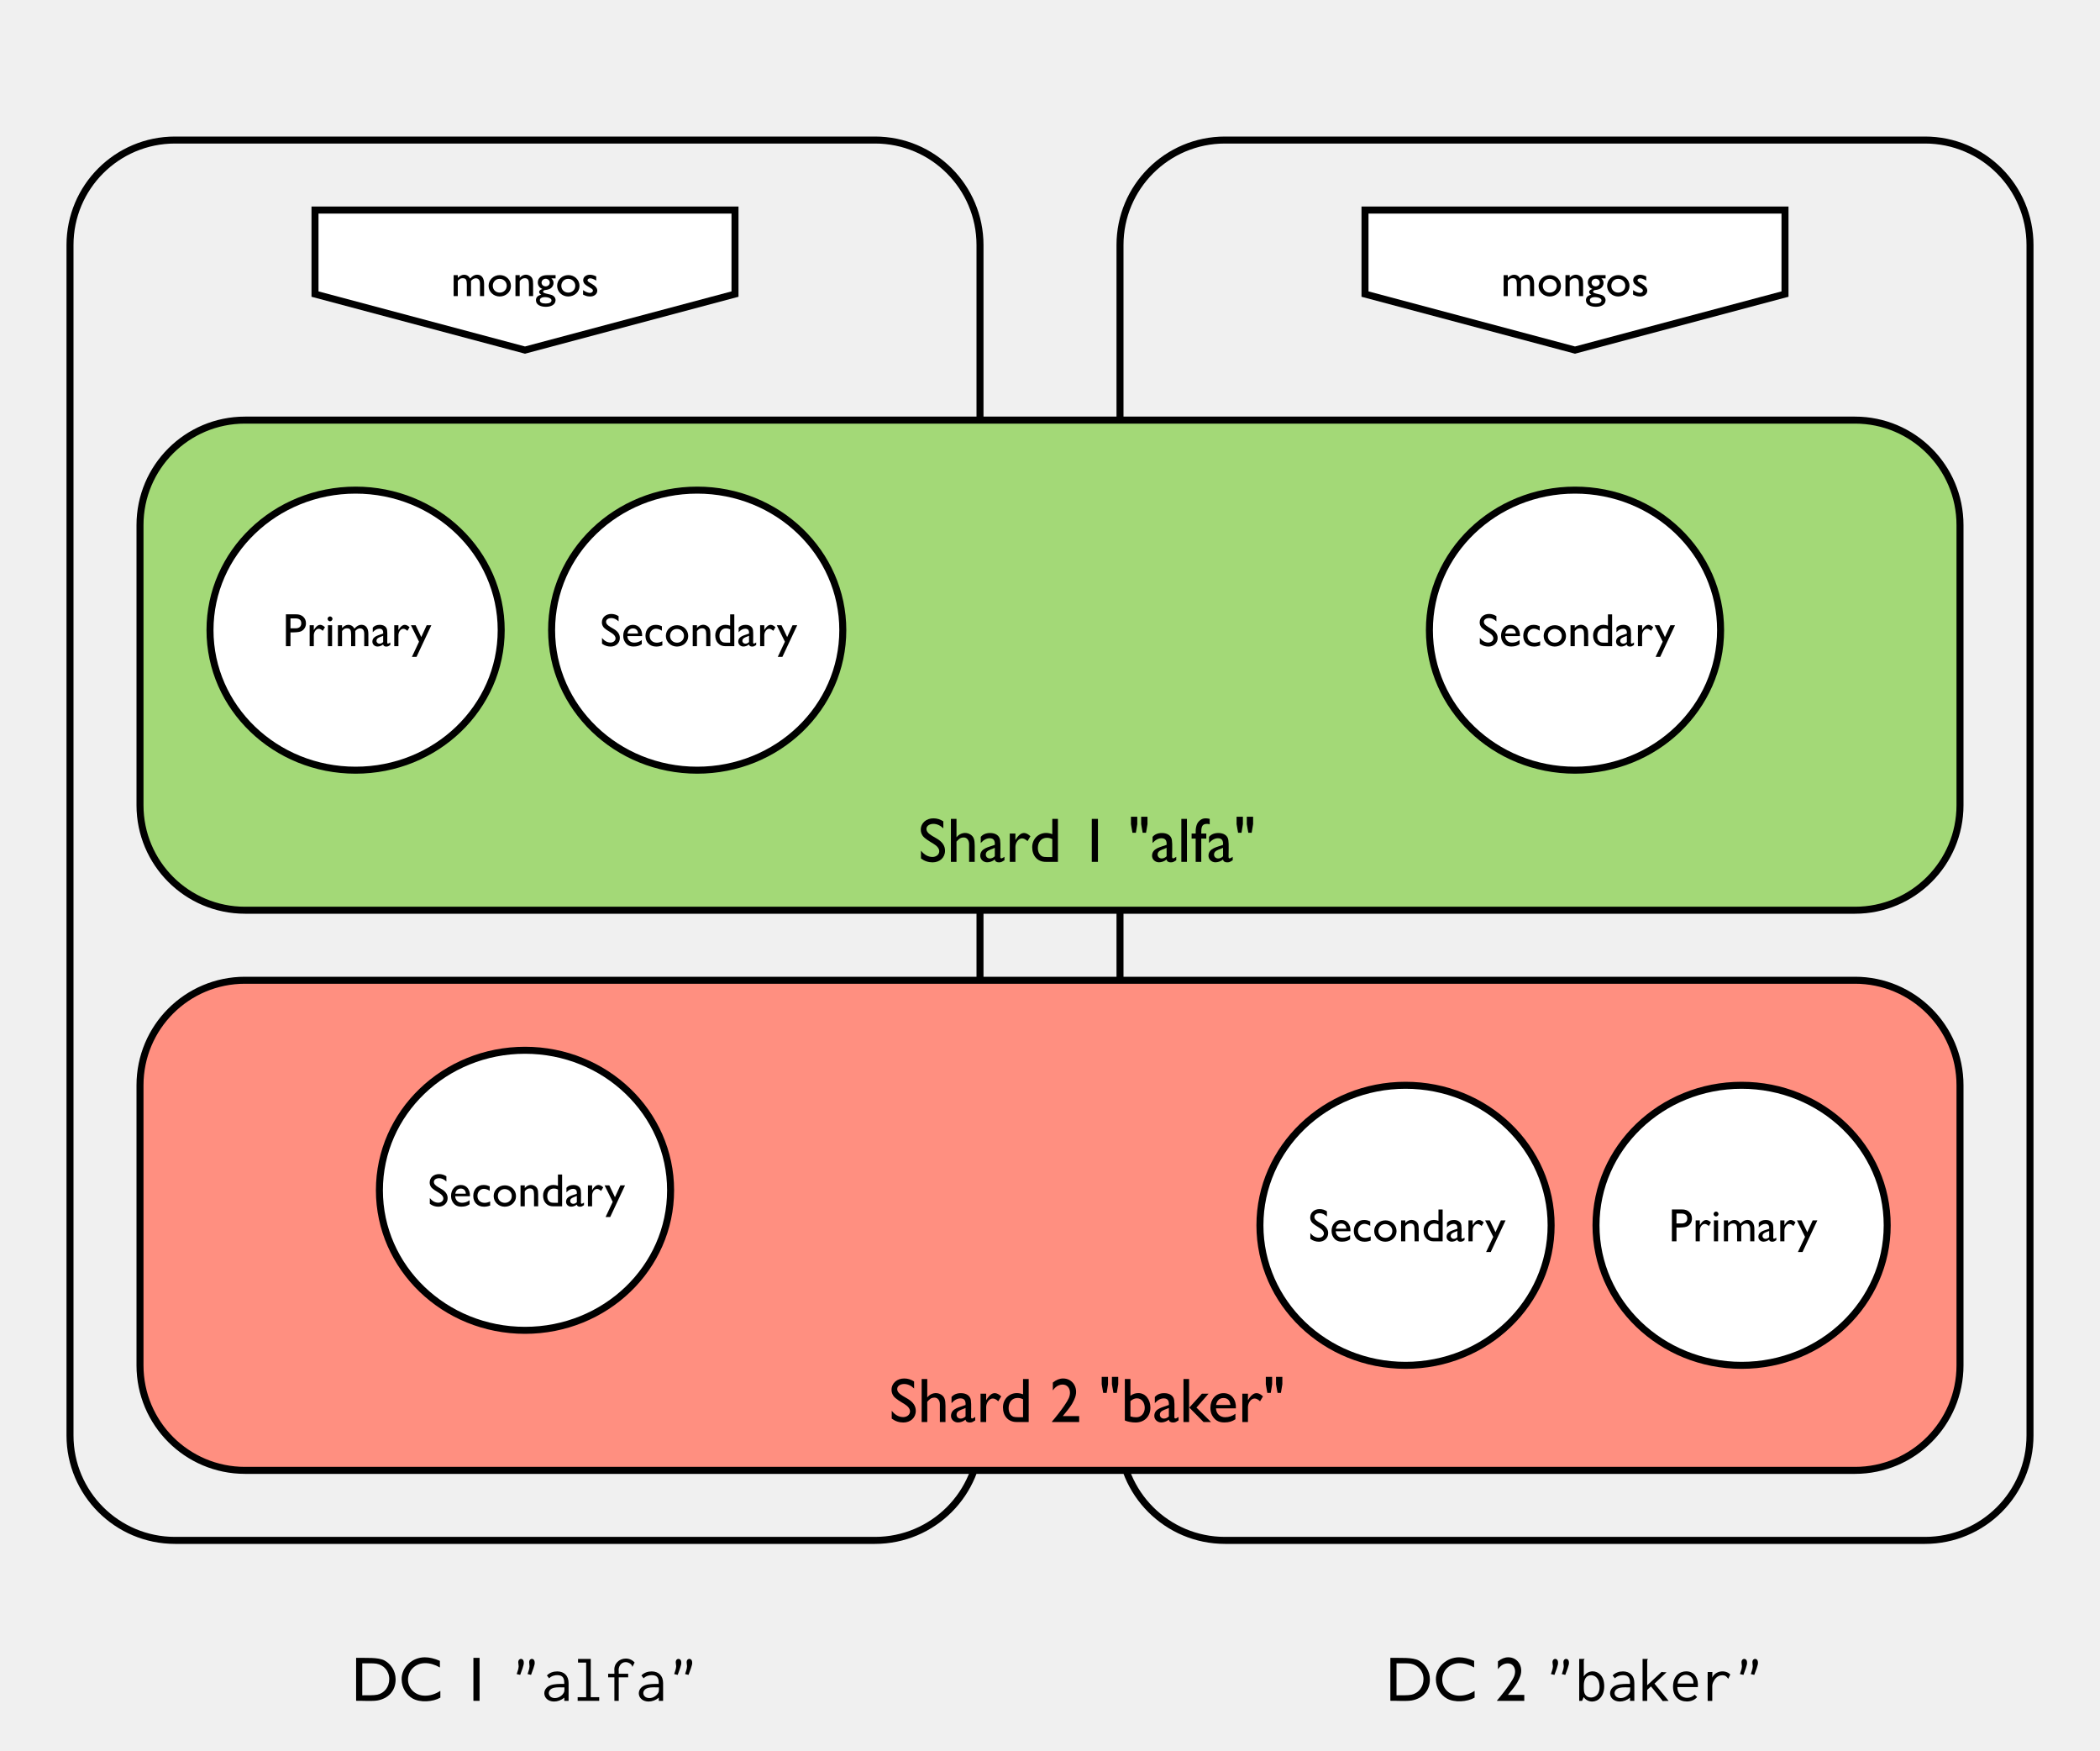
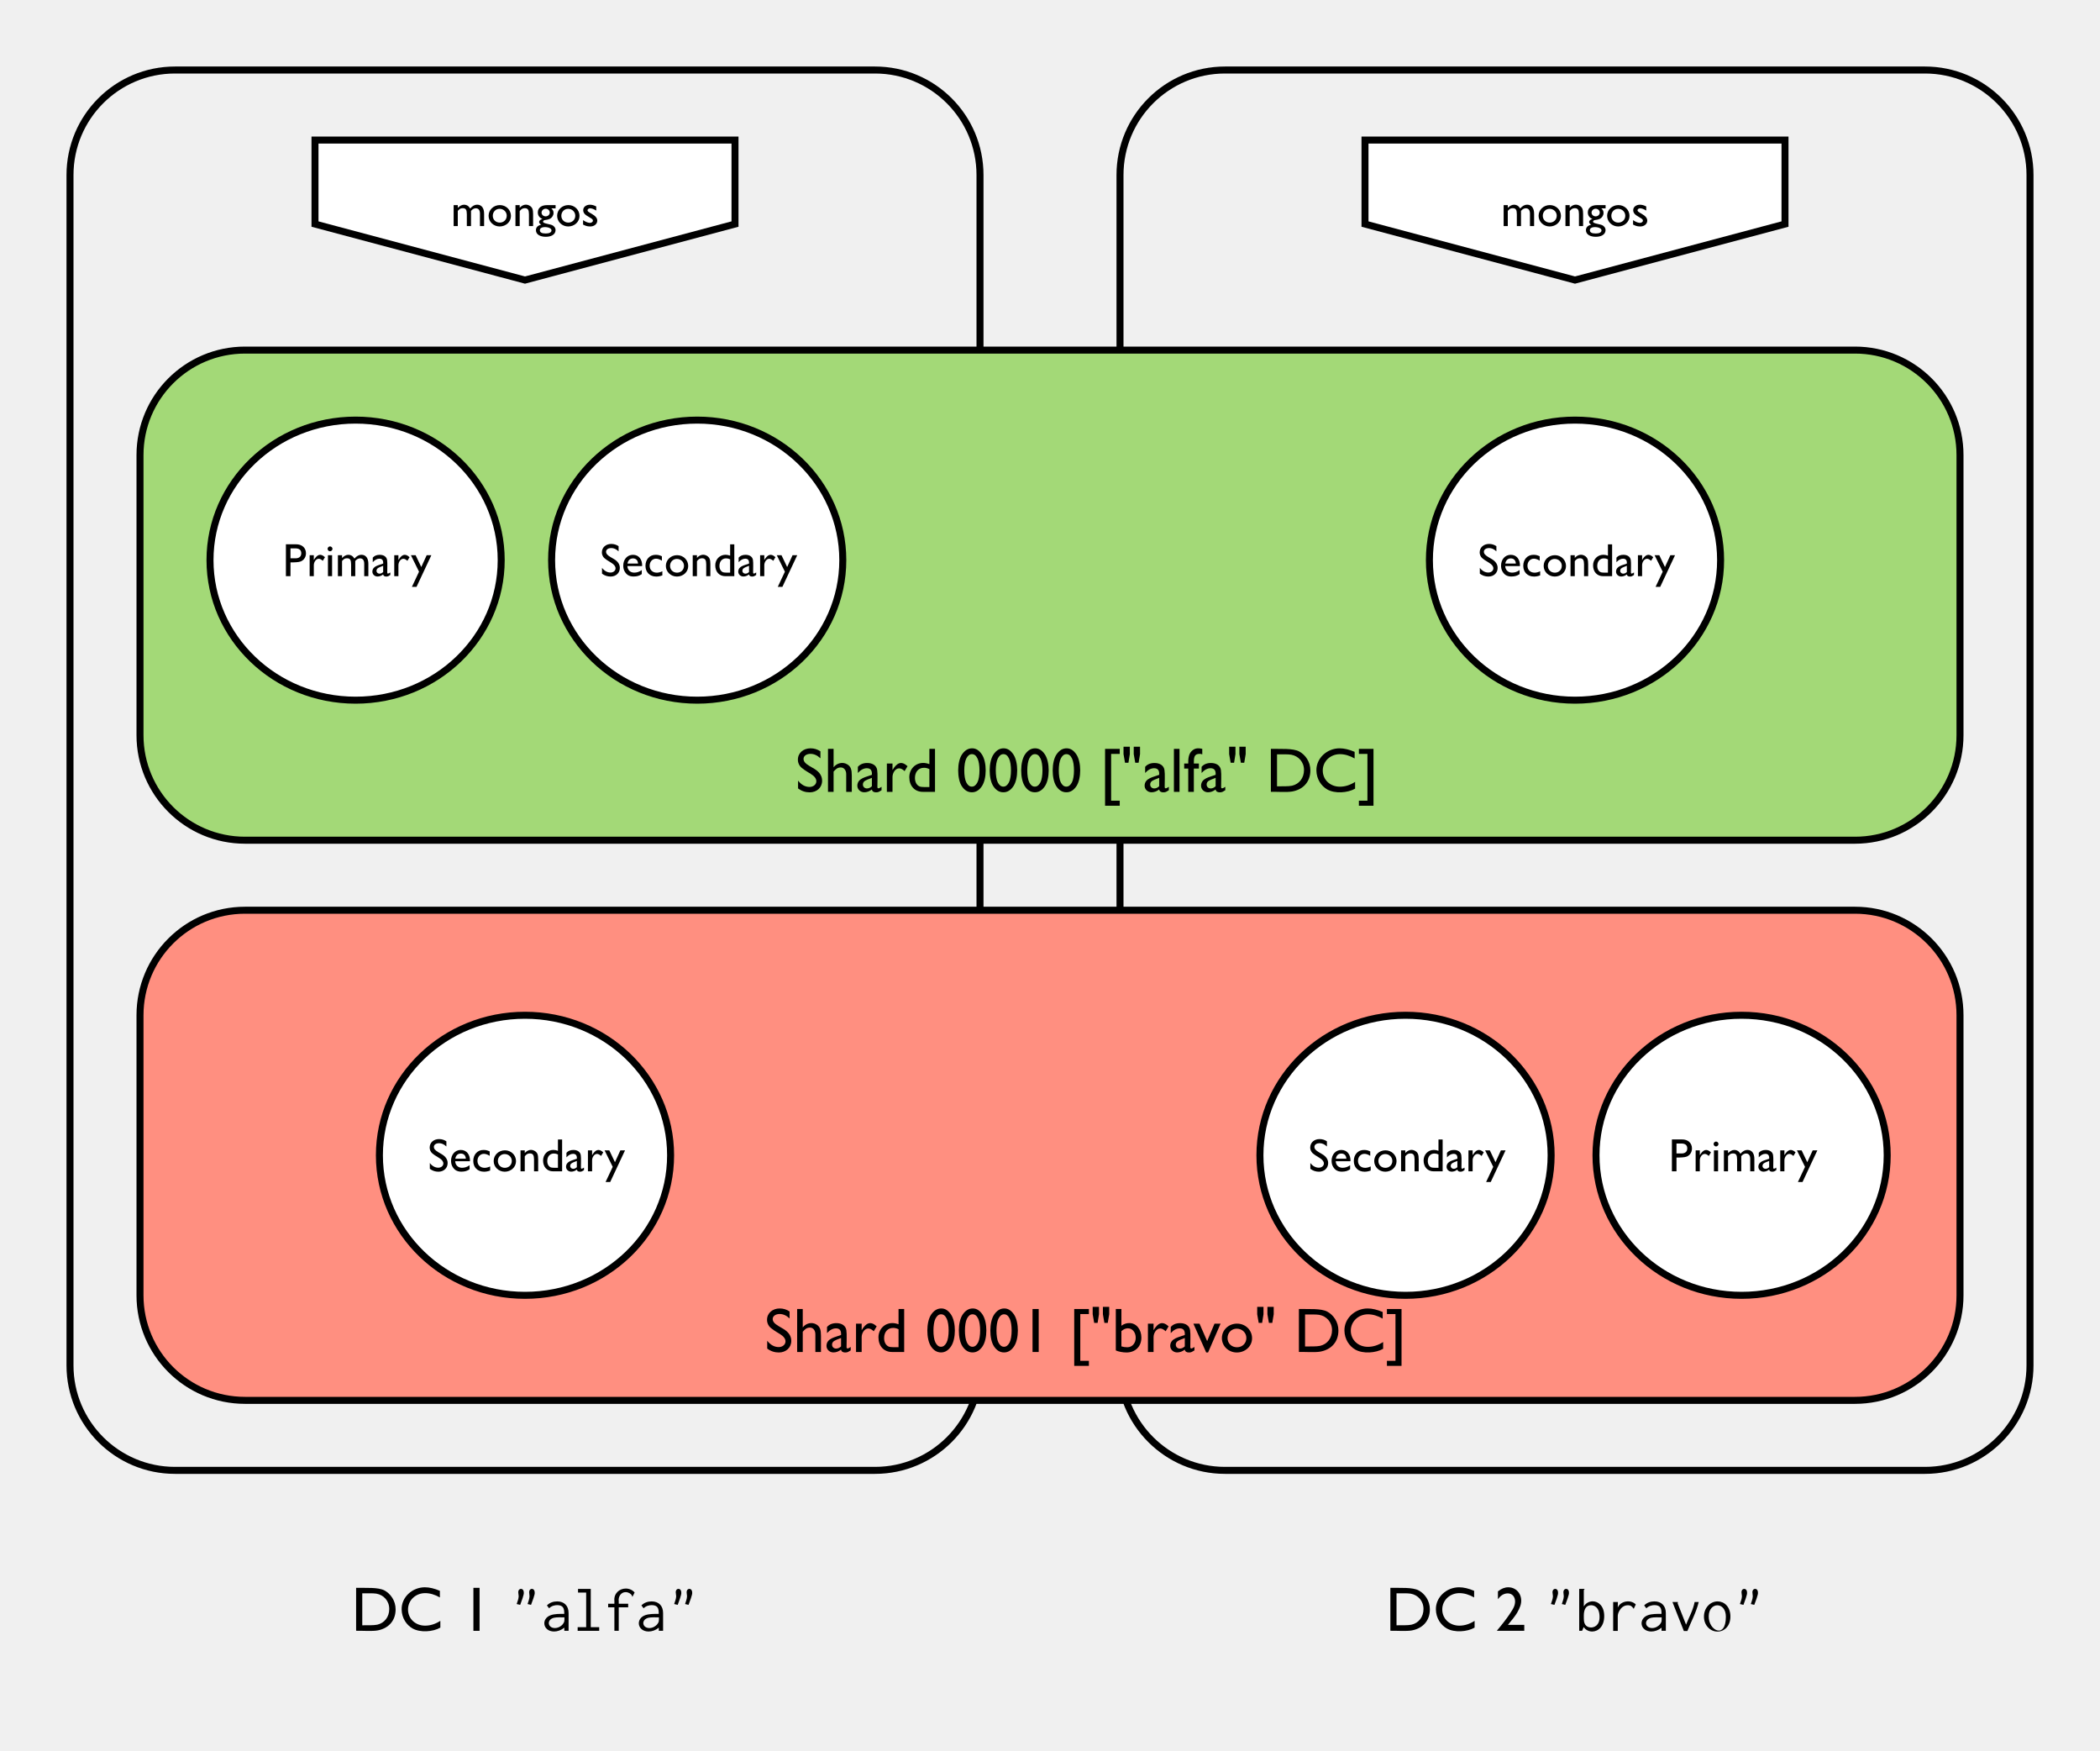
- <svg xmlns="http://www.w3.org/2000/svg" xmlns:xlink="http://www.w3.org/1999/xlink" width="600" height="500">
-   <g transform="translate(0 0)">
+ <svg xmlns="http://www.w3.org/2000/svg" xmlns:ns1="lucid" xmlns:xlink="http://www.w3.org/1999/xlink" width="600" height="500">
+   <g transform="translate(0 -20)" ns1:page-tab-id="0_0">
    <path d="M250 40c16.57 0 30 13.43 30 30v340c0 16.57-13.43 30-30 30H50c-16.57 0-30-13.43-30-30V70c0-16.57 13.43-30 30-30z" stroke="#000" stroke-width="2" fill="none" />
-     <path d="M20 460h260v40H20z" fill="none" />
+     <path d="M20 460h260v40H20z" stroke="#000" stroke-opacity="0" stroke-width="2" fill="#fff" fill-opacity="0" />
    <use xlink:href="#a" transform="matrix(1,0,0,1,25,465) translate(75.37695 20.83172)" />
    <use xlink:href="#b" transform="matrix(1,0,0,1,25,465) translate(106.6221 20.83172)" />
    <use xlink:href="#c" transform="matrix(1,0,0,1,25,465) translate(120.623 20.83172)" />
    <path d="M550 40c16.57 0 30 13.43 30 30v340c0 16.57-13.43 30-30 30H350c-16.57 0-30-13.43-30-30V70c0-16.57 13.43-30 30-30z" stroke="#000" stroke-width="2" fill="none" />
-     <path d="M320 460h260v40H320z" fill="none" />
-     <use xlink:href="#a" transform="matrix(1,0,0,1,325,465) translate(70.87695 20.83172)" />
-     <use xlink:href="#d" transform="matrix(1,0,0,1,325,465) translate(102.1221 20.83172)" />
-     <use xlink:href="#e" transform="matrix(1,0,0,1,325,465) translate(116.123 20.83172)" />
+     <path d="M320 460h260v40H320z" stroke="#000" stroke-opacity="0" stroke-width="2" fill="#fff" fill-opacity="0" />
+     <use xlink:href="#d" transform="matrix(1,0,0,1,325,465) translate(70.87695 20.83172)" />
+     <use xlink:href="#e" transform="matrix(1,0,0,1,325,465) translate(102.1221 20.83172)" />
+     <use xlink:href="#f" transform="matrix(1,0,0,1,325,465) translate(116.123 20.83172)" />
    <path d="M90 60h120v24l-60 16-60-16z" stroke="#000" stroke-width="2" fill="#fff" />
-     <use xlink:href="#f" transform="matrix(1,0,0,1,95,65) translate(33.82487 19.58333)" />
+     <use xlink:href="#g" transform="matrix(1,0,0,1,95,65) translate(33.82487 19.58333)" />
    <path d="M390 60h120v24l-60 16-60-16z" stroke="#000" stroke-width="2" fill="#fff" />
-     <use xlink:href="#f" transform="matrix(1,0,0,1,395,65) translate(33.82487 19.58333)" />
-     <path d="M530 120c16.57 0 30 13.43 30 30v80c0 16.57-13.43 30-30 30H70c-16.57 0-30-13.43-30-30v-80c0-16.57 13.43-30 30-30z" stroke="#000" stroke-width="2" fill="#a3d977" />
-     <path d="M143.2 180c0 22.1-18.62 40-41.6 40S60 202.1 60 180s18.62-40 41.6-40 41.6 17.9 41.6 40z" stroke="#000" stroke-width="2" fill="#fff" />
-     <use xlink:href="#g" transform="matrix(1,0,0,1,65,145) translate(15.75651 39.58333)" />
-     <path d="M240.8 180c0 22.1-18.63 40-41.6 40-22.98 0-41.6-17.9-41.6-40s18.62-40 41.6-40c22.97 0 41.6 17.9 41.6 40z" stroke="#000" stroke-width="2" fill="#fff" />
-     <use xlink:href="#h" transform="matrix(1,0,0,1,162.5981,145) translate(8.819661 39.58333)" />
-     <path d="M491.6 180c0 22.1-18.62 40-41.6 40s-41.6-17.9-41.6-40 18.62-40 41.6-40 41.6 17.9 41.6 40z" stroke="#000" stroke-width="2" fill="#fff" />
-     <use xlink:href="#h" transform="matrix(1,0,0,1,413.4,145) translate(8.819661 39.58333)" />
-     <path d="M185.6 220h249.6v40H185.6z" fill="none" />
-     <use xlink:href="#i" transform="matrix(1,0,0,1,190.6,225) translate(71.74365 21.1875)" />
-     <use xlink:href="#j" transform="matrix(1,0,0,1,190.6,225) translate(117.7017 21.1875)" />
-     <use xlink:href="#k" transform="matrix(1,0,0,1,190.6,225) translate(131.7026 21.1875)" />
-     <path d="M530 280c16.57 0 30 13.43 30 30v80c0 16.57-13.43 30-30 30H70c-16.57 0-30-13.43-30-30v-80c0-16.57 13.43-30 30-30z" stroke="#000" stroke-width="2" fill="#ff8f80" />
-     <path d="M539.2 350c0 22.1-18.62 40-41.6 40S456 372.1 456 350s18.62-40 41.6-40 41.6 17.9 41.6 40z" stroke="#000" stroke-width="2" fill="#fff" />
-     <use xlink:href="#g" transform="matrix(1,0,0,1,461,315) translate(15.75651 39.58333)" />
-     <path d="M443.18 350c0 22.1-18.62 40-41.6 40-22.97 0-41.6-17.9-41.6-40s18.63-40 41.6-40c22.98 0 41.6 17.9 41.6 40z" stroke="#000" stroke-width="2" fill="#fff" />
    <g>
-       <use xlink:href="#h" transform="matrix(1,0,0,1,364.9809,315) translate(8.819661 39.58333)" />
+       <use xlink:href="#g" transform="matrix(1,0,0,1,395,65) translate(33.82487 19.58333)" />
    </g>
-     <path d="M191.6 340c0 22.1-18.62 40-41.6 40s-41.6-17.9-41.6-40 18.62-40 41.6-40 41.6 17.9 41.6 40z" stroke="#000" stroke-width="2" fill="#fff" />
-     <g>
-       <use xlink:href="#h" transform="matrix(1,0,0,1,113.4,305) translate(8.819661 39.58333)" />
+     <g class="lucid-layer" ns1:layer-id="~LKxNMLHmrL1" display="block">
+       <path d="M530 120c16.57 0 30 13.43 30 30v80c0 16.57-13.43 30-30 30H70c-16.57 0-30-13.43-30-30v-80c0-16.57 13.43-30 30-30z" stroke="#000" stroke-width="2" fill="#a3d977" />
+       <path d="M143.2 180c0 22.1-18.62 40-41.6 40S60 202.1 60 180s18.62-40 41.6-40 41.6 17.9 41.6 40z" stroke="#000" stroke-width="2" fill="#fff" />
+       <use xlink:href="#h" transform="matrix(1,0,0,1,65,145) translate(15.75651 39.58333)" />
+       <path d="M240.8 180c0 22.1-18.63 40-41.6 40-22.98 0-41.6-17.9-41.6-40s18.62-40 41.6-40c22.97 0 41.6 17.9 41.6 40z" stroke="#000" stroke-width="2" fill="#fff" />
+       <use xlink:href="#i" transform="matrix(1,0,0,1,162.5981,145) translate(8.819661 39.58333)" />
+       <path d="M491.6 180c0 22.1-18.62 40-41.6 40s-41.6-17.9-41.6-40 18.62-40 41.6-40 41.6 17.9 41.6 40z" stroke="#000" stroke-width="2" fill="#fff" />
+       <use xlink:href="#i" transform="matrix(1,0,0,1,413.4,145) translate(8.819661 39.58333)" />
+       <path d="M185.6 220h249.6v40H185.6z" stroke="#000" stroke-opacity="0" stroke-width="2" fill="#fff" fill-opacity="0" />
+       <use xlink:href="#j" transform="matrix(1,0,0,1,190.6,225) translate(36.62695 21.1875)" />
+       <use xlink:href="#k" transform="matrix(1,0,0,1,190.6,225) translate(82.58496 21.1875)" />
+       <use xlink:href="#l" transform="matrix(1,0,0,1,190.6,225) translate(123.5859 21.1875)" />
+       <use xlink:href="#m" transform="matrix(1,0,0,1,190.6,225) translate(171.1348 21.1875)" />
    </g>
-     <path d="M185.6 380h249.6v40H185.6z" fill="none" />
-     <g>
-       <use xlink:href="#i" transform="matrix(1,0,0,1,190.6,385) translate(63.38965 21.1875)" />
-       <use xlink:href="#l" transform="matrix(1,0,0,1,190.6,385) translate(109.3477 21.1875)" />
-       <use xlink:href="#m" transform="matrix(1,0,0,1,190.6,385) translate(123.3486 21.1875)" />
+     <g class="lucid-layer" ns1:layer-id="DMKx6oYU3TA6" display="block">
+       <path d="M530 280c16.57 0 30 13.43 30 30v80c0 16.57-13.43 30-30 30H70c-16.57 0-30-13.43-30-30v-80c0-16.57 13.43-30 30-30z" stroke="#000" stroke-width="2" fill="#ff8f80" />
+       <path d="M539.2 350c0 22.1-18.62 40-41.6 40S456 372.1 456 350s18.62-40 41.6-40 41.6 17.9 41.6 40z" stroke="#000" stroke-width="2" fill="#fff" />
+       <use xlink:href="#h" transform="matrix(1,0,0,1,461,315) translate(15.75651 39.58333)" />
+       <path d="M443.18 350c0 22.1-18.62 40-41.6 40-22.97 0-41.6-17.9-41.6-40s18.63-40 41.6-40c22.98 0 41.6 17.9 41.6 40z" stroke="#000" stroke-width="2" fill="#fff" />
+       <use xlink:href="#i" transform="matrix(1,0,0,1,364.9809,315) translate(8.819661 39.58333)" />
+       <path d="M191.6 350c0 22.1-18.62 40-41.6 40s-41.6-17.9-41.6-40 18.62-40 41.6-40 41.6 17.9 41.6 40z" stroke="#000" stroke-width="2" fill="#fff" />
+       <use xlink:href="#i" transform="matrix(1,0,0,1,113.4,315) translate(8.819661 39.58333)" />
+       <path d="M185.2 380h249.6v40H185.2z" stroke="#000" stroke-opacity="0" stroke-width="2" fill="#fff" fill-opacity="0" />
+       <use xlink:href="#j" transform="matrix(1,0,0,1,190.2,385) translate(28.21582 21.1875)" />
+       <use xlink:href="#n" transform="matrix(1,0,0,1,190.2,385) translate(74.17383 21.1875)" />
+       <use xlink:href="#o" transform="matrix(1,0,0,1,190.2,385) translate(115.1748 21.1875)" />
+       <use xlink:href="#m" transform="matrix(1,0,0,1,190.2,385) translate(179.5459 21.1875)" />
    </g>
    <defs>
-       <path d="M156-2v-1395c320 6 719-24 922 85 196 105 362 331 362 614 0 389-252 626-590 686C683 18 359-5 156-2zm659-1206c-102-18-324-9-459-11v1039c154-2 375 6 489-20 233-53 388-252 388-509 0-263-178-456-418-499" id="n" />
-       <path d="M307-694c0 306 244 526 555 526 169 0 335-52 496-156v220C1119 35 700 64 453-78 260-188 105-411 100-694c-8-401 347-721 754-721 147 0 310 38 489 115v215c-163-93-323-140-479-140-306 0-557 229-557 531" id="o" />
+       <path d="M156-2v-1395c320 6 719-24 922 85 196 105 362 331 362 614 0 389-252 626-590 686C683 18 359-5 156-2zm659-1206c-102-18-324-9-459-11v1039c154-2 375 6 489-20 233-53 388-252 388-509 0-263-178-456-418-499" id="p" />
+       <path d="M307-694c0 306 244 526 555 526 169 0 335-52 496-156v220C1119 35 700 64 453-78 260-188 105-411 100-694c-8-401 347-721 754-721 147 0 310 38 489 115v215c-163-93-323-140-479-140-306 0-557 229-557 531" id="q" />
      <g id="a">
-         <use transform="matrix(0.008789062,0,0,0.008789062,0,0)" xlink:href="#n" />
-         <use transform="matrix(0.008789062,0,0,0.008789062,13.5,0)" xlink:href="#o" />
+         <use transform="matrix(0.008789062,0,0,0.008789062,0,0)" xlink:href="#p" />
+         <use transform="matrix(0.008789062,0,0,0.008789062,13.5,0)" xlink:href="#q" />
      </g>
-       <path d="M414-1397h200V0H414v-1397" id="p" />
-       <use transform="matrix(0.008789062,0,0,0.008789062,0,0)" xlink:href="#p" id="b" />
-       <path d="M397-605c6 27-41 146-58 193l-55-13c11-40 29-75 31-123 0-22-6-41-6-63 0-40 24-55 43-55 20 0 45 16 45 61zm-173 0c6 27-40 146-57 193l-56-13c11-40 30-75 32-123 0-22-7-41-7-63 0-40 24-55 43-55 20 0 45 16 45 61" id="q" />
-       <path d="M366-269c2-83-14-137-109-139-42 0-94 12-131 51l-35-46c43-44 101-64 163-64 110 0 181 69 181 184V0h-68v-50C317-9 259 11 203 11 23 8-5-195 154-249c63-21 138-20 212-20zm3 55c-54 1-120-4-167 7-57 14-81 51-81 84 0 41 35 79 96 79 60 0 104-36 120-54 39-46 31-65 32-116" id="r" />
-       <path d="M85-665h202v607h134V0H79v-58h135v-549H85v-58" id="s" />
-       <path d="M162-475c-12-115 77-196 181-196 57 0 107 24 140 63l-33 66c-10 1-6-13-10-20-19-29-56-52-100-52-73 0-120 71-109 149v35h150v57H231V0h-69v-373H63v-57h99v-45" id="t" />
+       <path d="M414-1397h200V0H414v-1397" id="r" />
+       <use transform="matrix(0.008789062,0,0,0.008789062,0,0)" xlink:href="#r" id="b" />
+       <path d="M397-605c6 27-41 146-58 193l-55-13c11-40 29-75 31-123 0-22-6-41-6-63 0-40 24-55 43-55 20 0 45 16 45 61zm-173 0c6 27-40 146-57 193l-56-13c11-40 30-75 32-123 0-22-7-41-7-63 0-40 24-55 43-55 20 0 45 16 45 61" id="s" />
+       <path d="M366-269c2-83-14-137-109-139-42 0-94 12-131 51l-35-46c43-44 101-64 163-64 110 0 181 69 181 184V0h-68v-50C317-9 259 11 203 11 23 8-5-195 154-249c63-21 138-20 212-20zm3 55c-54 1-120-4-167 7-57 14-81 51-81 84 0 41 35 79 96 79 60 0 104-36 120-54 39-46 31-65 32-116" id="t" />
+       <path d="M85-665h202v607h134V0H79v-58h135v-549H85v-58" id="u" />
+       <path d="M162-475c-12-115 77-196 181-196 57 0 107 24 140 63l-33 66c-10 1-6-13-10-20-19-29-56-52-100-52-73 0-120 71-109 149v35h150v57H231V0h-69v-373H63v-57h99v-45" id="v" />
      <g id="c">
-         <use transform="matrix(0.018,0,0,0.018,0,0)" xlink:href="#q" />
-         <use transform="matrix(0.018,0,0,0.018,9,0)" xlink:href="#r" />
-         <use transform="matrix(0.018,0,0,0.018,18,0)" xlink:href="#s" />
+         <use transform="matrix(0.018,0,0,0.018,0,0)" xlink:href="#s" />
+         <use transform="matrix(0.018,0,0,0.018,9,0)" xlink:href="#t" />
+         <use transform="matrix(0.018,0,0,0.018,18,0)" xlink:href="#u" />
+         <use transform="matrix(0.018,0,0,0.018,27,0)" xlink:href="#v" />
+         <use transform="matrix(0.018,0,0,0.018,36,0)" xlink:href="#t" />
+         <use transform="matrix(0.018,0,0,0.018,45,0)" xlink:href="#s" />
+       </g>
+       <g id="d">
+         <use transform="matrix(0.008789062,0,0,0.008789062,0,0)" xlink:href="#p" />
+         <use transform="matrix(0.008789062,0,0,0.008789062,13.5,0)" xlink:href="#q" />
+       </g>
+       <path d="M434-1415c304 0 499 296 390 611-22 63-55 136-104 220-50 85-182 255-298 391h532V0H70v-14c141-163 310-383 398-513 78-113 128-199 152-257s35-115 35-172c0-151-96-265-245-261-143 4-242 92-312 189v-254c109-89 221-133 336-133" id="w" />
+       <use transform="matrix(0.008789062,0,0,0.008789062,0,0)" xlink:href="#w" id="e" />
+       <path d="M144-665c2 12-11 11-11 22v256c29-50 83-81 141-81 90 0 183 74 183 234 0 166-97 245-191 245-55 0-105-26-135-71L106 0H60v-665h84zm105 259c-79 0-116 64-116 163 0 40 0 66 3 90 12 87 80 100 111 100 45 0 136-26 136-166 0-161-91-187-134-187" id="x" />
+       <path d="M425-349c-21-29-38-57-93-57-32 0-86 11-128 77-31 49-32 79-32 107V1H99v-458h75l-2 88c45-108 209-131 286-49" id="y" />
+       <path d="M40-457h86c2 11-6 15-2 25L256-98c46-116 110-226 136-359h65C416-289 337-148 277 3h-56" id="z" />
+       <path d="M460-226c0 151-97 238-205 238C140 12 40-86 40-225c0-141 101-242 217-242 104 0 203 83 203 241zm-72 3c1-245-271-238-272-8-5 228 272 366 272 8" id="A" />
+       <g id="f">
+         <use transform="matrix(0.018,0,0,0.018,0,0)" xlink:href="#s" />
+         <use transform="matrix(0.018,0,0,0.018,9,0)" xlink:href="#x" />
+         <use transform="matrix(0.018,0,0,0.018,18,0)" xlink:href="#y" />
        <use transform="matrix(0.018,0,0,0.018,27,0)" xlink:href="#t" />
-         <use transform="matrix(0.018,0,0,0.018,36,0)" xlink:href="#r" />
-         <use transform="matrix(0.018,0,0,0.018,45,0)" xlink:href="#q" />
+         <use transform="matrix(0.018,0,0,0.018,36,0)" xlink:href="#z" />
+         <use transform="matrix(0.018,0,0,0.018,45,0)" xlink:href="#A" />
+         <use transform="matrix(0.018,0,0,0.018,54,0)" xlink:href="#s" />
      </g>
-       <path d="M434-1415c304 0 499 296 390 611-22 63-55 136-104 220-50 85-182 255-298 391h532V0H70v-14c141-163 310-383 398-513 78-113 128-199 152-257s35-115 35-172c0-151-96-265-245-261-143 4-242 92-312 189v-254c109-89 221-133 336-133" id="u" />
-       <use transform="matrix(0.008789062,0,0,0.008789062,0,0)" xlink:href="#u" id="d" />
-       <path d="M144-665c2 12-11 11-11 22v256c29-50 83-81 141-81 90 0 183 74 183 234 0 166-97 245-191 245-55 0-105-26-135-71L106 0H60v-665h84zm105 259c-79 0-116 64-116 163 0 40 0 66 3 90 12 87 80 100 111 100 45 0 136-26 136-166 0-161-91-187-134-187" id="v" />
-       <path d="M148-665c2 12-9 15-9 26v392l229-212c26 6 50 5 79 5L255-273 479 1c-43-1-96 3-93 3L199-229l-60 56V1H66v-666h82" id="w" />
-       <path d="M259-468c75 0 160 39 181 162 4 27 6 57 3 88H118c5 137 95 170 156 170 45 0 88-18 118-51l40 39c-39 47-99 70-164 70C144 10 49-71 49-223c0-167 101-245 210-245zM121-274h251c9-74-44-139-118-139-49 0-119 31-133 139" id="x" />
-       <path d="M425-349c-21-29-38-57-93-57-32 0-86 11-128 77-31 49-32 79-32 107V1H99v-458h75l-2 88c45-108 209-131 286-49" id="y" />
-       <g id="e">
-         <use transform="matrix(0.018,0,0,0.018,0,0)" xlink:href="#q" />
-         <use transform="matrix(0.018,0,0,0.018,9,0)" xlink:href="#v" />
-         <use transform="matrix(0.018,0,0,0.018,18,0)" xlink:href="#r" />
-         <use transform="matrix(0.018,0,0,0.018,27,0)" xlink:href="#w" />
-         <use transform="matrix(0.018,0,0,0.018,36,0)" xlink:href="#x" />
-         <use transform="matrix(0.018,0,0,0.018,45,0)" xlink:href="#y" />
-         <use transform="matrix(0.018,0,0,0.018,54,0)" xlink:href="#q" />
+       <path d="M1276-545c1-139-53-237-182-237-75 0-146 38-211 114V0H700v-512c-4-181-24-274-184-274-109 0-143 48-213 118V0H121v-920h182v121c93-93 183-139 272-139 117 0 207 55 271 166 97-112 199-168 305-168 205 0 307 161 307 397V0h-182v-545" id="B" />
+       <path d="M76-451c0-267 222-471 493-471s488 207 488 476c0 265-225 462-496 462C296 16 76-188 76-451zm796-4c0-172-139-303-313-303-172 0-299 133-299 305 0 174 132 299 307 299 174 0 305-128 305-301" id="C" />
+       <path d="M717-524c-3-169-33-262-187-262-86 0-159 43-219 129V0H125v-920h186v117c117-131 280-184 437-91 117 70 151 162 151 368V0H717v-524" id="D" />
+       <path d="M139-178c0-74 75-116 146-133C150-371 82-468 82-602c1-211 175-318 401-318h379v142H676c60 65 96 100 96 203 0 107-72 207-146 248-43 24-114 48-212 59-101 12-138 80-64 124 55 33 329 79 356 100 81 34 157 118 154 226-6 199-205 287-428 287C206 469 0 381 0 180 0 55 77-25 231-61c-61-39-92-78-92-117zm467-416c0-96-84-168-182-168-94 0-178 78-178 170 0 96 82 164 180 164 97 0 180-71 180-166zm-8 678c-123-61-426-72-426 98 0 95 85 142 256 142 81 0 144-12 188-36s66-57 66-100-28-76-84-104" id="E" />
+       <path d="M391 16C248 13 200-13 84-66v-196c78 54 186 115 293 121 64 4 138-37 139-95 0-27-8-48-26-66s-56-44-115-77c-117-65-195-121-231-167s-54-97-54-152c-1-149 137-240 295-240 90 0 182 25 277 76v180c-108-65-196-98-265-98-93 0-157 78-89 143 29 27 119 78 169 107 153 87 230 183 230 288C708-83 559 21 391 16" id="F" />
+       <g id="g">
+         <use transform="matrix(0.006510417,0,0,0.006510417,0,0)" xlink:href="#B" />
+         <use transform="matrix(0.006510417,0,0,0.006510417,10.27995,0)" xlink:href="#C" />
+         <use transform="matrix(0.006510417,0,0,0.006510417,17.63672,0)" xlink:href="#D" />
+         <use transform="matrix(0.006510417,0,0,0.006510417,24.30339,0)" xlink:href="#E" />
+         <use transform="matrix(0.006510417,0,0,0.006510417,29.86328,0)" xlink:href="#C" />
+         <use transform="matrix(0.006510417,0,0,0.006510417,37.22005,0)" xlink:href="#F" />
      </g>
-       <path d="M1276-545c1-139-53-237-182-237-75 0-146 38-211 114V0H700v-512c-4-181-24-274-184-274-109 0-143 48-213 118V0H121v-920h182v121c93-93 183-139 272-139 117 0 207 55 271 166 97-112 199-168 305-168 205 0 307 161 307 397V0h-182v-545" id="z" />
-       <path d="M76-451c0-267 222-471 493-471s488 207 488 476c0 265-225 462-496 462C296 16 76-188 76-451zm796-4c0-172-139-303-313-303-172 0-299 133-299 305 0 174 132 299 307 299 174 0 305-128 305-301" id="A" />
-       <path d="M717-524c-3-169-33-262-187-262-86 0-159 43-219 129V0H125v-920h186v117c117-131 280-184 437-91 117 70 151 162 151 368V0H717v-524" id="B" />
-       <path d="M139-178c0-74 75-116 146-133C150-371 82-468 82-602c1-211 175-318 401-318h379v142H676c60 65 96 100 96 203 0 107-72 207-146 248-43 24-114 48-212 59-101 12-138 80-64 124 55 33 329 79 356 100 81 34 157 118 154 226-6 199-205 287-428 287C206 469 0 381 0 180 0 55 77-25 231-61c-61-39-92-78-92-117zm467-416c0-96-84-168-182-168-94 0-178 78-178 170 0 96 82 164 180 164 97 0 180-71 180-166zm-8 678c-123-61-426-72-426 98 0 95 85 142 256 142 81 0 144-12 188-36s66-57 66-100-28-76-84-104" id="C" />
-       <path d="M391 16C248 13 200-13 84-66v-196c78 54 186 115 293 121 64 4 138-37 139-95 0-27-8-48-26-66s-56-44-115-77c-117-65-195-121-231-167s-54-97-54-152c-1-149 137-240 295-240 90 0 182 25 277 76v180c-108-65-196-98-265-98-93 0-157 78-89 143 29 27 119 78 169 107 153 87 230 183 230 288C708-83 559 21 391 16" id="D" />
-       <g id="f">
-         <use transform="matrix(0.006510417,0,0,0.006510417,0,0)" xlink:href="#z" />
-         <use transform="matrix(0.006510417,0,0,0.006510417,10.27995,0)" xlink:href="#A" />
-         <use transform="matrix(0.006510417,0,0,0.006510417,17.63672,0)" xlink:href="#B" />
-         <use transform="matrix(0.006510417,0,0,0.006510417,24.30339,0)" xlink:href="#C" />
-         <use transform="matrix(0.006510417,0,0,0.006510417,29.86328,0)" xlink:href="#A" />
-         <use transform="matrix(0.006510417,0,0,0.006510417,37.22005,0)" xlink:href="#D" />
+       <path d="M586-1399c254-5 439 151 438 398-1 173-100 299-228 353-93 39-292 44-452 42V0H143v-1399h443zm-23 615c154 1 254-73 254-222 0-143-89-215-266-215H344v437h219" id="G" />
+       <path d="M541-764c-125-1-217 148-217 283V0H141v-920h183v211c142-236 286-310 489-125l-96 160c-63-60-122-90-176-90" id="H" />
+       <path d="M117-1200c0-54 52-107 106-107 58 0 109 49 109 107 0 57-51 108-109 108-54 0-106-53-106-108zm16 280h182V0H133v-920" id="I" />
+       <path d="M279 14C154 14 49-84 55-209c11-240 284-270 473-344 10-137-37-215-166-215-99 0-196 51-290 154v-199c71-83 172-125 305-125 171 0 301 80 323 228s4 380 7 548c0 31 11 47 32 47 22 0 56-16 103-49v111c-70 41-94 69-178 69-78 0-124-31-138-92-77 60-160 90-247 90zm-43-254c-2 75 56 129 131 129 58 0 112-24 161-71v-273c-79 31-209 74-254 121-25 26-38 57-38 94" id="J" />
+       <path d="M692-920h205L246 469H43l313-666L0-920h207l248 519" id="K" />
+       <g id="h">
+         <use transform="matrix(0.006510417,0,0,0.006510417,0,0)" xlink:href="#G" />
+         <use transform="matrix(0.006510417,0,0,0.006510417,6.796875,0)" xlink:href="#H" />
+         <use transform="matrix(0.006510417,0,0,0.006510417,12.07682,0)" xlink:href="#I" />
+         <use transform="matrix(0.006510417,0,0,0.006510417,15,0)" xlink:href="#B" />
+         <use transform="matrix(0.006510417,0,0,0.006510417,25.27995,0)" xlink:href="#J" />
+         <use transform="matrix(0.006510417,0,0,0.006510417,30.97005,0)" xlink:href="#H" />
+         <use transform="matrix(0.006510417,0,0,0.006510417,36.64714,0)" xlink:href="#K" />
      </g>
-       <path d="M586-1399c254-5 439 151 438 398-1 173-100 299-228 353-93 39-292 44-452 42V0H143v-1399h443zm-23 615c154 1 254-73 254-222 0-143-89-215-266-215H344v437h219" id="E" />
-       <path d="M541-764c-125-1-217 148-217 283V0H141v-920h183v211c142-236 286-310 489-125l-96 160c-63-60-122-90-176-90" id="F" />
-       <path d="M117-1200c0-54 52-107 106-107 58 0 109 49 109 107 0 57-51 108-109 108-54 0-106-53-106-108zm16 280h182V0H133v-920" id="G" />
-       <path d="M279 14C154 14 49-84 55-209c11-240 284-270 473-344 10-137-37-215-166-215-99 0-196 51-290 154v-199c71-83 172-125 305-125 171 0 301 80 323 228s4 380 7 548c0 31 11 47 32 47 22 0 56-16 103-49v111c-70 41-94 69-178 69-78 0-124-31-138-92-77 60-160 90-247 90zm-43-254c-2 75 56 129 131 129 58 0 112-24 161-71v-273c-79 31-209 74-254 121-25 26-38 57-38 94" id="H" />
-       <path d="M692-920h205L246 469H43l313-666L0-920h207l248 519" id="I" />
-       <g id="g">
-         <use transform="matrix(0.006510417,0,0,0.006510417,0,0)" xlink:href="#E" />
-         <use transform="matrix(0.006510417,0,0,0.006510417,6.796875,0)" xlink:href="#F" />
-         <use transform="matrix(0.006510417,0,0,0.006510417,12.07682,0)" xlink:href="#G" />
-         <use transform="matrix(0.006510417,0,0,0.006510417,15,0)" xlink:href="#z" />
-         <use transform="matrix(0.006510417,0,0,0.006510417,25.27995,0)" xlink:href="#H" />
-         <use transform="matrix(0.006510417,0,0,0.006510417,30.97005,0)" xlink:href="#F" />
-         <use transform="matrix(0.006510417,0,0,0.006510417,36.64714,0)" xlink:href="#I" />
+       <path d="M465-160c115 0 219-75 219-184 0-85-61-167-184-242-115-71-295-172-356-264-38-58-60-121-60-194 0-224 182-371 412-371 117 0 224 33 321 98v227c-101-97-209-145-325-145-114 0-223 58-224 162 0 42 15 81 46 118 59 73 208 148 302 205 170 102 256 231 256 388 0 225-175 378-405 378-138 0-264-42-377-127v-254c108 137 233 205 375 205" id="L" />
+       <path d="M512-938c262 0 413 213 401 494H266c6 169 125 288 299 288 120 0 231-37 332-112v178C790-20 702 12 537 14c-210 1-322-95-397-232-39-71-56-154-56-247 0-265 171-473 428-473zm221 385c-7-136-83-227-221-227-143 0-220 95-242 227h463" id="M" />
+       <path d="M262-461c0 187 127 307 316 307 70 0 150-20 241-61v180C728-1 638 16 551 16 268 16 78-172 78-455c0-278 181-487 454-483 122 2 168 22 267 64v194c-92-59-177-88-256-88-165 0-281 138-281 307" id="N" />
+       <path d="M90-475c0-262 193-465 453-465 61 0 128 13 200 39v-496h183V0H537C263 3 90-196 90-475zm481-307c-186-2-297 138-297 329 0 141 61 243 159 281 51 21 218 15 310 16v-583c-57-29-114-43-172-43" id="O" />
+       <g id="i">
+         <use transform="matrix(0.006510417,0,0,0.006510417,0,0)" xlink:href="#L" />
+         <use transform="matrix(0.006510417,0,0,0.006510417,6.106771,0)" xlink:href="#M" />
+         <use transform="matrix(0.006510417,0,0,0.006510417,12.49349,0)" xlink:href="#N" />
+         <use transform="matrix(0.006510417,0,0,0.006510417,18.33333,0)" xlink:href="#C" />
+         <use transform="matrix(0.006510417,0,0,0.006510417,25.6901,0)" xlink:href="#D" />
+         <use transform="matrix(0.006510417,0,0,0.006510417,32.35677,0)" xlink:href="#O" />
+         <use transform="matrix(0.006510417,0,0,0.006510417,39.15365,0)" xlink:href="#J" />
+         <use transform="matrix(0.006510417,0,0,0.006510417,44.84375,0)" xlink:href="#H" />
+         <use transform="matrix(0.006510417,0,0,0.006510417,50.52083,0)" xlink:href="#K" />
      </g>
-       <path d="M465-160c115 0 219-75 219-184 0-85-61-167-184-242-115-71-295-172-356-264-38-58-60-121-60-194 0-224 182-371 412-371 117 0 224 33 321 98v227c-101-97-209-145-325-145-114 0-223 58-224 162 0 42 15 81 46 118 59 73 208 148 302 205 170 102 256 231 256 388 0 225-175 378-405 378-138 0-264-42-377-127v-254c108 137 233 205 375 205" id="J" />
-       <path d="M512-938c262 0 413 213 401 494H266c6 169 125 288 299 288 120 0 231-37 332-112v178C790-20 702 12 537 14c-210 1-322-95-397-232-39-71-56-154-56-247 0-265 171-473 428-473zm221 385c-7-136-83-227-221-227-143 0-220 95-242 227h463" id="K" />
-       <path d="M262-461c0 187 127 307 316 307 70 0 150-20 241-61v180C728-1 638 16 551 16 268 16 78-172 78-455c0-278 181-487 454-483 122 2 168 22 267 64v194c-92-59-177-88-256-88-165 0-281 138-281 307" id="L" />
-       <path d="M90-475c0-262 193-465 453-465 61 0 128 13 200 39v-496h183V0H537C263 3 90-196 90-475zm481-307c-186-2-297 138-297 329 0 141 61 243 159 281 51 21 218 15 310 16v-583c-57-29-114-43-172-43" id="M" />
-       <g id="h">
-         <use transform="matrix(0.006510417,0,0,0.006510417,0,0)" xlink:href="#J" />
-         <use transform="matrix(0.006510417,0,0,0.006510417,6.106771,0)" xlink:href="#K" />
-         <use transform="matrix(0.006510417,0,0,0.006510417,12.49349,0)" xlink:href="#L" />
-         <use transform="matrix(0.006510417,0,0,0.006510417,18.33333,0)" xlink:href="#A" />
-         <use transform="matrix(0.006510417,0,0,0.006510417,25.6901,0)" xlink:href="#B" />
-         <use transform="matrix(0.006510417,0,0,0.006510417,32.35677,0)" xlink:href="#M" />
-         <use transform="matrix(0.006510417,0,0,0.006510417,39.15365,0)" xlink:href="#H" />
-         <use transform="matrix(0.006510417,0,0,0.006510417,44.84375,0)" xlink:href="#F" />
-         <use transform="matrix(0.006510417,0,0,0.006510417,50.52083,0)" xlink:href="#I" />
+       <path d="M537-793c-115 4-158 59-230 134V0H125v-1397h182v598c105-135 293-188 448-93 113 70 144 170 144 368V0H717v-569c3-122-65-228-180-224" id="P" />
+       <g id="j">
+         <use transform="matrix(0.008789062,0,0,0.008789062,0,0)" xlink:href="#L" />
+         <use transform="matrix(0.008789062,0,0,0.008789062,8.244141,0)" xlink:href="#P" />
+         <use transform="matrix(0.008789062,0,0,0.008789062,17.24414,0)" xlink:href="#J" />
+         <use transform="matrix(0.008789062,0,0,0.008789062,24.92578,0)" xlink:href="#H" />
+         <use transform="matrix(0.008789062,0,0,0.008789062,31.78125,0)" xlink:href="#O" />
      </g>
-       <path d="M537-793c-115 4-158 59-230 134V0H125v-1397h182v598c105-135 293-188 448-93 113 70 144 170 144 368V0H717v-569c3-122-65-228-180-224" id="N" />
-       <g id="i">
-         <use transform="matrix(0.008789062,0,0,0.008789062,0,0)" xlink:href="#J" />
-         <use transform="matrix(0.008789062,0,0,0.008789062,8.244141,0)" xlink:href="#N" />
-         <use transform="matrix(0.008789062,0,0,0.008789062,17.24414,0)" xlink:href="#H" />
-         <use transform="matrix(0.008789062,0,0,0.008789062,24.92578,0)" xlink:href="#F" />
-         <use transform="matrix(0.008789062,0,0,0.008789062,31.78125,0)" xlink:href="#M" />
+       <path d="M520-1415c128 0 230 69 318 201 164 247 163 785 0 1029C751-55 645 14 512 14c-135 0-240-67-326-195-161-240-160-796 4-1035 89-130 195-199 330-199zm176 334c-48-98-101-144-184-144-77 0-134 48-182 141-87 168-87 605-2 773 47 93 105 141 182 141s135-48 183-141c87-169 87-599 3-770" id="Q" />
+       <g id="k">
+         <use transform="matrix(0.008789062,0,0,0.008789062,0,0)" xlink:href="#Q" />
+         <use transform="matrix(0.008789062,0,0,0.008789062,9,0)" xlink:href="#Q" />
+         <use transform="matrix(0.008789062,0,0,0.008789062,18,0)" xlink:href="#Q" />
+         <use transform="matrix(0.008789062,0,0,0.008789062,27,0)" xlink:href="#Q" />
      </g>
-       <use transform="matrix(0.008789062,0,0,0.008789062,0,0)" xlink:href="#p" id="j" />
-       <path d="M254-946H143l-49-281v-239h205v239zm330 0H475l-49-281v-239h205v239" id="O" />
-       <path d="M133-1397h182V0H133v-1397" id="P" />
-       <path d="M522-1235c-182-2-191 119-190 315h164v164H332V0H150v-756H18v-164h132c-6-169 22-306 94-386 96-107 202-131 362-91v178c-29-11-57-16-84-16" id="Q" />
-       <g id="k">
-         <use transform="matrix(0.008789062,0,0,0.008789062,0,0)" xlink:href="#O" />
-         <use transform="matrix(0.008789062,0,0,0.008789062,6.37207,0)" xlink:href="#H" />
-         <use transform="matrix(0.008789062,0,0,0.008789062,14.05371,0)" xlink:href="#P" />
+       <path d="M176-1397h477v164H373V287h280v164H176v-1848" id="R" />
+       <path d="M254-946H143l-49-281v-239h205v239zm330 0H475l-49-281v-239h205v239" id="S" />
+       <path d="M133-1397h182V0H133v-1397" id="T" />
+       <path d="M522-1235c-182-2-191 119-190 315h164v164H332V0H150v-756H18v-164h132c-6-169 22-306 94-386 96-107 202-131 362-91v178c-29-11-57-16-84-16" id="U" />
+       <g id="l">
+         <use transform="matrix(0.008789062,0,0,0.008789062,0,0)" xlink:href="#R" />
+         <use transform="matrix(0.008789062,0,0,0.008789062,5.994141,0)" xlink:href="#S" />
+         <use transform="matrix(0.008789062,0,0,0.008789062,12.36621,0)" xlink:href="#J" />
+         <use transform="matrix(0.008789062,0,0,0.008789062,20.04785,0)" xlink:href="#T" />
+         <use transform="matrix(0.008789062,0,0,0.008789062,23.99414,0)" xlink:href="#U" />
+         <use transform="matrix(0.008789062,0,0,0.008789062,28.49414,0)" xlink:href="#J" />
+         <use transform="matrix(0.008789062,0,0,0.008789062,36.17578,0)" xlink:href="#S" />
+       </g>
+       <path d="M506 451H31V287h278v-1520H31v-164h475V451" id="V" />
+       <g id="m">
+         <use transform="matrix(0.008789062,0,0,0.008789062,0,0)" xlink:href="#p" />
+         <use transform="matrix(0.008789062,0,0,0.008789062,13.5,0)" xlink:href="#q" />
+         <use transform="matrix(0.008789062,0,0,0.008789062,26.24414,0)" xlink:href="#V" />
+       </g>
+       <g id="n">
+         <use transform="matrix(0.008789062,0,0,0.008789062,0,0)" xlink:href="#Q" />
+         <use transform="matrix(0.008789062,0,0,0.008789062,9,0)" xlink:href="#Q" />
        <use transform="matrix(0.008789062,0,0,0.008789062,18,0)" xlink:href="#Q" />
-         <use transform="matrix(0.008789062,0,0,0.008789062,22.5,0)" xlink:href="#H" />
-         <use transform="matrix(0.008789062,0,0,0.008789062,30.18164,0)" xlink:href="#O" />
+         <use transform="matrix(0.008789062,0,0,0.008789062,27,0)" xlink:href="#r" />
      </g>
-       <use transform="matrix(0.008789062,0,0,0.008789062,0,0)" xlink:href="#u" id="l" />
-       <path d="M465 16c-112 0-271-29-344-67v-1346h182v543c79-57 163-86 252-86 242-3 397 217 397 471 0 292-196 485-487 485zm303-477c0-168-98-310-258-309-68 0-137 30-207 90v498c62 19 126 28 191 28 164 0 274-138 274-307" id="R" />
-       <path d="M727-920h217L551-469 1024 0H780L319-469zm-598-477h182V0H129v-1397" id="S" />
-       <g id="m">
-         <use transform="matrix(0.008789062,0,0,0.008789062,0,0)" xlink:href="#O" />
-         <use transform="matrix(0.008789062,0,0,0.008789062,6.37207,0)" xlink:href="#R" />
-         <use transform="matrix(0.008789062,0,0,0.008789062,15.37207,0)" xlink:href="#H" />
-         <use transform="matrix(0.008789062,0,0,0.008789062,23.05371,0)" xlink:href="#S" />
-         <use transform="matrix(0.008789062,0,0,0.008789062,31.13965,0)" xlink:href="#K" />
-         <use transform="matrix(0.008789062,0,0,0.008789062,39.76172,0)" xlink:href="#F" />
-         <use transform="matrix(0.008789062,0,0,0.008789062,46.88965,0)" xlink:href="#O" />
+       <path d="M465 16c-112 0-271-29-344-67v-1346h182v543c79-57 163-86 252-86 242-3 397 217 397 471 0 292-196 485-487 485zm303-477c0-168-98-310-258-309-68 0-137 30-207 90v498c62 19 126 28 191 28 164 0 274-138 274-307" id="W" />
+       <path d="M692-920h197L483 16h-61L6-920h199l248 566" id="X" />
+       <g id="o">
+         <use transform="matrix(0.008789062,0,0,0.008789062,0,0)" xlink:href="#R" />
+         <use transform="matrix(0.008789062,0,0,0.008789062,5.994141,0)" xlink:href="#S" />
+         <use transform="matrix(0.008789062,0,0,0.008789062,12.36621,0)" xlink:href="#W" />
+         <use transform="matrix(0.008789062,0,0,0.008789062,21.36621,0)" xlink:href="#H" />
+         <use transform="matrix(0.008789062,0,0,0.008789062,28.49414,0)" xlink:href="#J" />
+         <use transform="matrix(0.008789062,0,0,0.008789062,35.54297,0)" xlink:href="#X" />
+         <use transform="matrix(0.008789062,0,0,0.008789062,43.06641,0)" xlink:href="#C" />
+         <use transform="matrix(0.008789062,0,0,0.008789062,52.99805,0)" xlink:href="#S" />
      </g>
    </defs>
  </g>
</svg>
